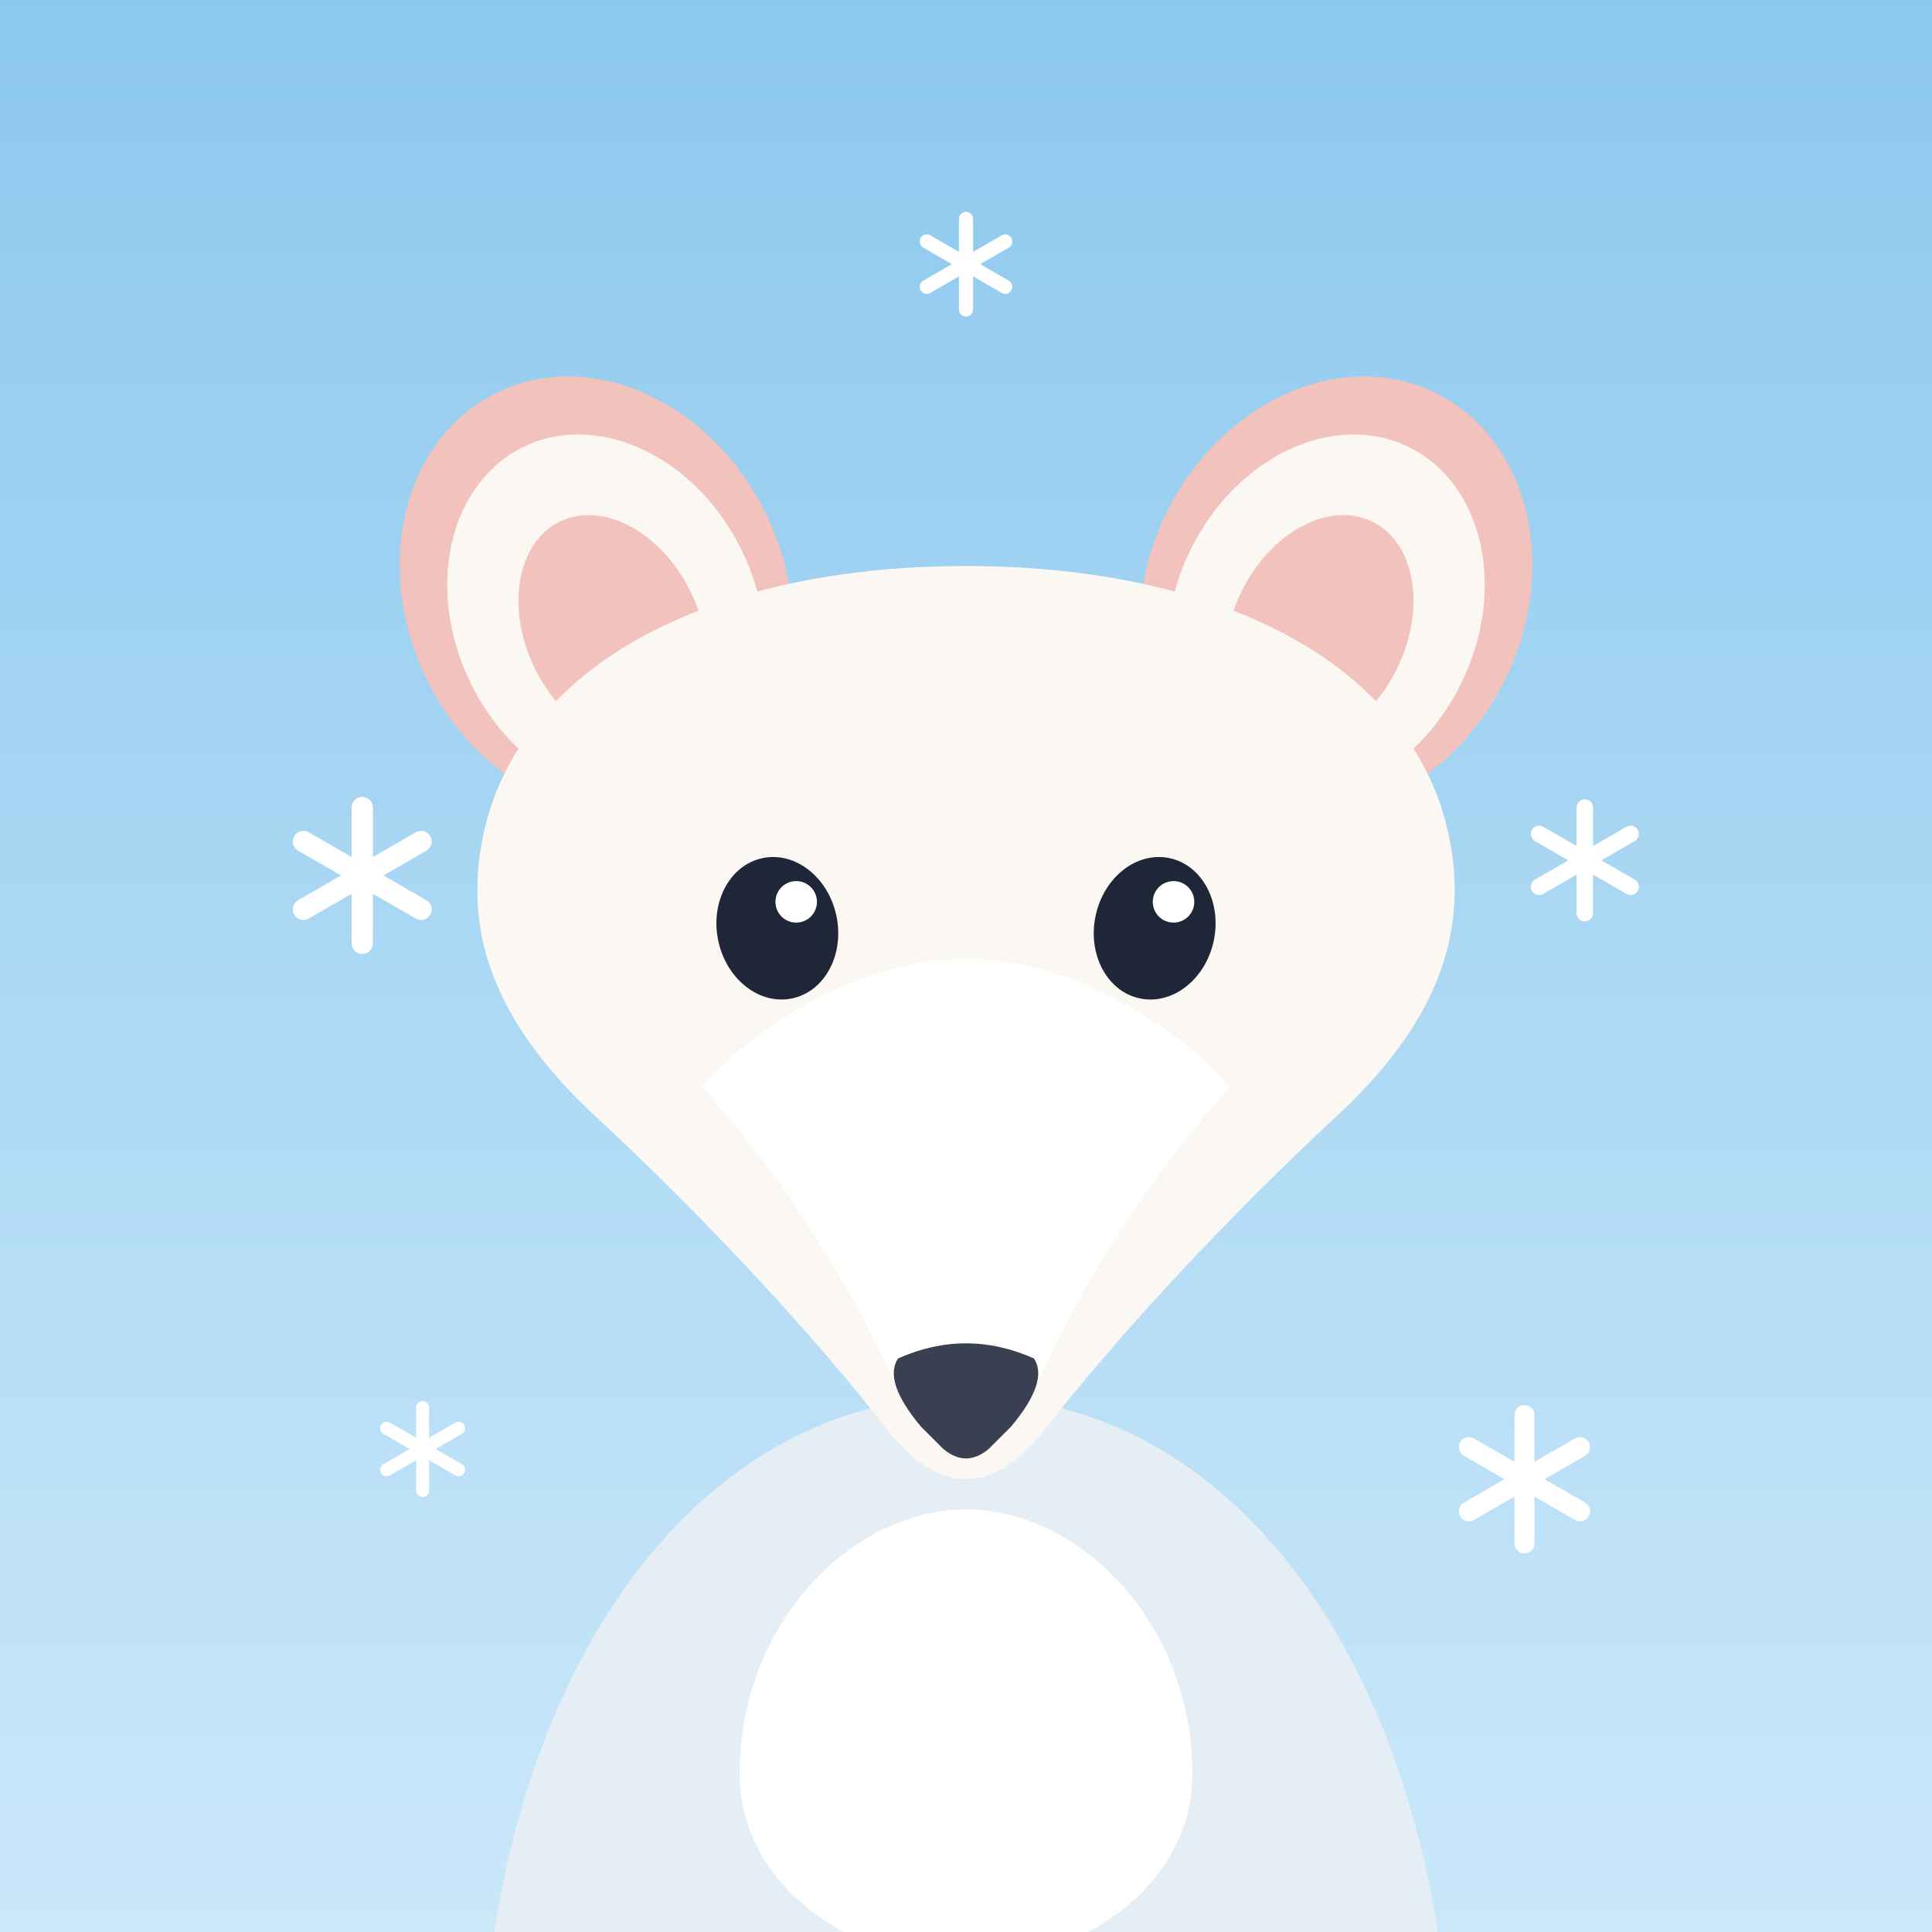
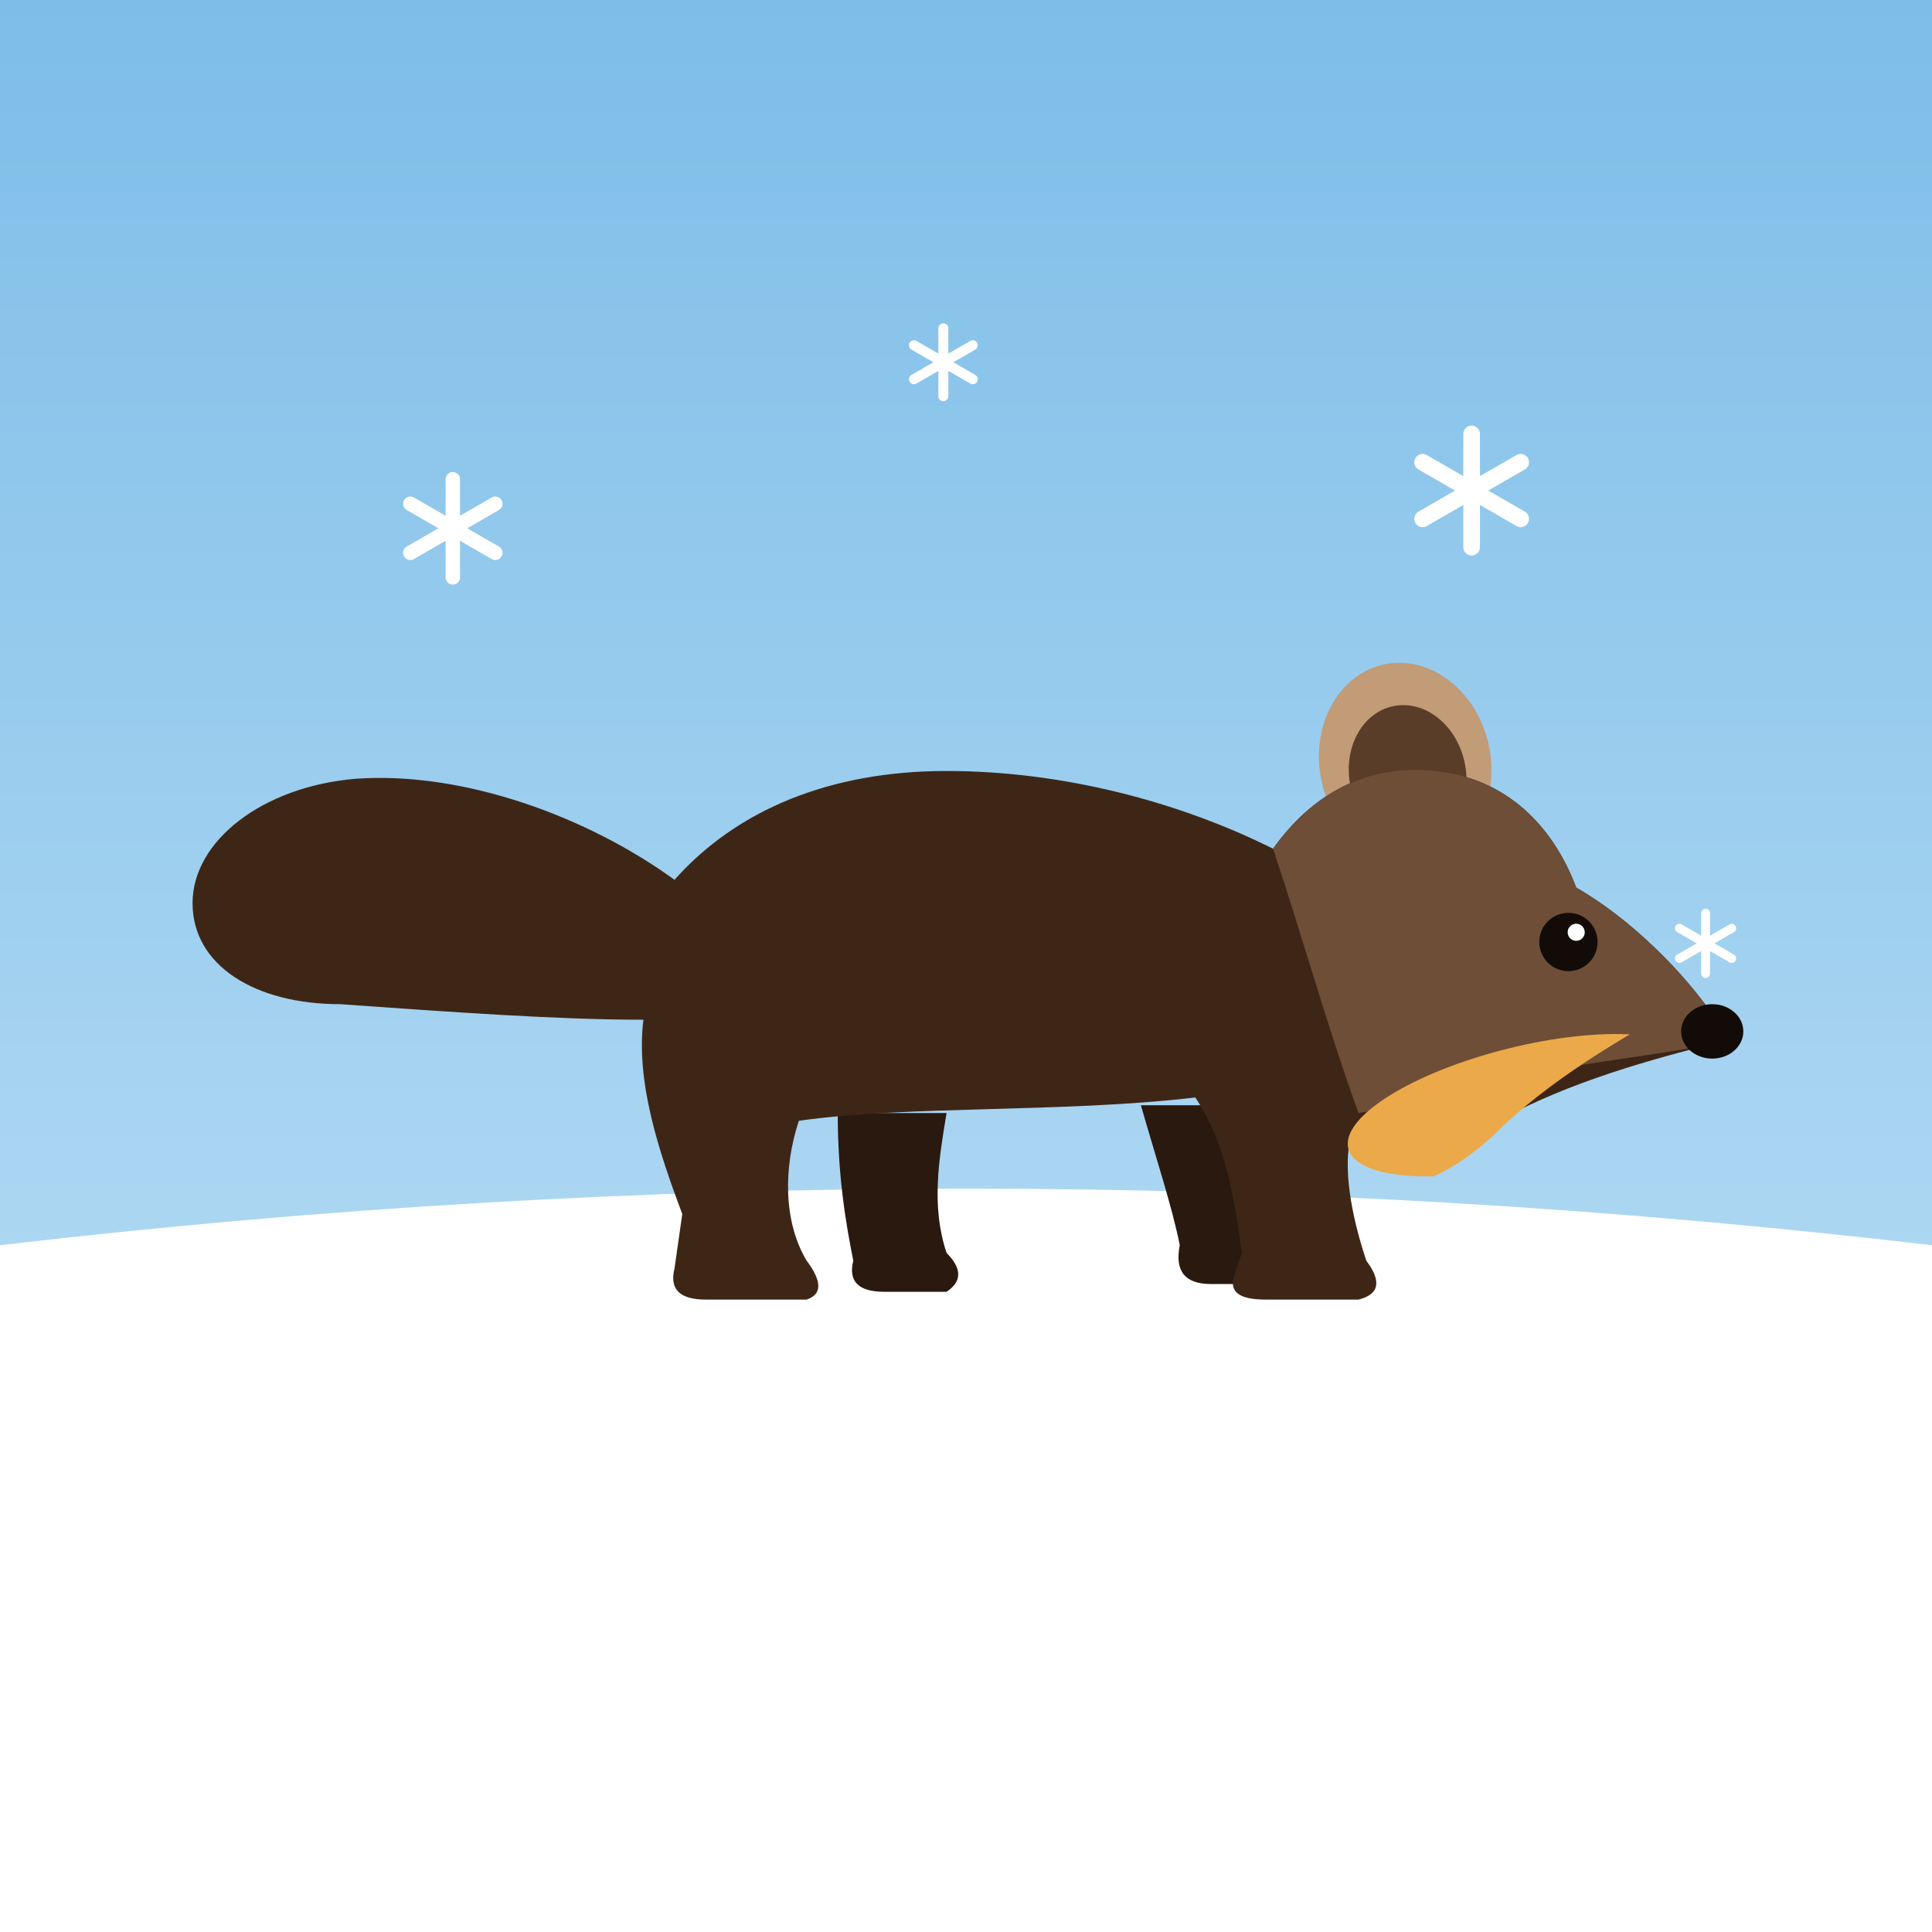
<svg xmlns="http://www.w3.org/2000/svg" viewBox="0 0 512 512">
  <defs>
    <linearGradient id="ice" x1="0" y1="0" x2="0" y2="1">
-       <stop stop-color="#8CC8EE" />
-       <stop offset="1" stop-color="#CBE8FA" />
+       <stop stop-color="#7DBDE8" />
+       <stop offset="1" stop-color="#C6E5F8" />
    </linearGradient>
  </defs>
  <rect width="512" height="512" fill="url(#ice)" />
-   <g stroke="#FFFFFF" stroke-width="5.625" stroke-linecap="round">
-     <path d="M96 214V250" transform="rotate(0 96 232)" />
-     <path d="M96 214V250" transform="rotate(60 96 232)" />
-     <path d="M96 214V250" transform="rotate(120 96 232)" />
+   <g stroke="#FFFFFF" stroke-width="3.824" stroke-linecap="round">
+     <path d="M120 127V153" transform="rotate(0 120 140)" />
+     <path d="M120 127V153" transform="rotate(60 120 140)" />
+     <path d="M120 127V153" transform="rotate(120 120 140)" />
  </g>
-   <g stroke="#FFFFFF" stroke-width="4.375" stroke-linecap="round">
-     <path d="M420 214V242" transform="rotate(0 420 228)" />
-     <path d="M420 214V242" transform="rotate(60 420 228)" />
-     <path d="M420 214V242" transform="rotate(120 420 228)" />
+   <g stroke="#FFFFFF" stroke-width="2.647" stroke-linecap="round">
+     <path d="M250 87V105" transform="rotate(0 250 96)" />
+     <path d="M250 87V105" transform="rotate(60 250 96)" />
+     <path d="M250 87V105" transform="rotate(120 250 96)" />
  </g>
-   <g stroke="#FFFFFF" stroke-width="3.438" stroke-linecap="round">
-     <path d="M112 373V395" transform="rotate(0 112 384)" />
-     <path d="M112 373V395" transform="rotate(60 112 384)" />
-     <path d="M112 373V395" transform="rotate(120 112 384)" />
+   <g stroke="#FFFFFF" stroke-width="4.412" stroke-linecap="round">
+     <path d="M390 115V145" transform="rotate(0 390 130)" />
+     <path d="M390 115V145" transform="rotate(60 390 130)" />
+     <path d="M390 115V145" transform="rotate(120 390 130)" />
  </g>
-   <g stroke="#FFFFFF" stroke-width="5.312" stroke-linecap="round">
-     <path d="M404 375V409" transform="rotate(0 404 392)" />
-     <path d="M404 375V409" transform="rotate(60 404 392)" />
-     <path d="M404 375V409" transform="rotate(120 404 392)" />
+   <g stroke="#FFFFFF" stroke-width="2.353" stroke-linecap="round">
+     <path d="M452 242V258" transform="rotate(0 452 250)" />
+     <path d="M452 242V258" transform="rotate(60 452 250)" />
+     <path d="M452 242V258" transform="rotate(120 452 250)" />
  </g>
-   <g stroke="#FFFFFF" stroke-width="3.75" stroke-linecap="round">
-     <path d="M256 58V82" transform="rotate(0 256 70)" />
-     <path d="M256 58V82" transform="rotate(60 256 70)" />
-     <path d="M256 58V82" transform="rotate(120 256 70)" />
+   <path d="M0 330Q256 300 512 330V512H0Z" fill="#FFFFFF" />
+   <g transform="translate(256 262) scale(1.03) translate(-237 -222)">
+     <path d="M204 254C204 270 206 282 208 292Q206 300 216 300L232 300Q238 296 232 290C228 278 230 266 232 254ZM282 252C286 266 290 278 292 288Q290 298 300 298L314 298Q320 294 314 288C312 276 312 264 314 252Z" fill="#2A190F" />
+     <ellipse cx="350" cy="164" rx="22" ry="26" transform="rotate(-12 350 164)" fill="#C29B77" />
+     <ellipse cx="350" cy="167" rx="15" ry="18" transform="rotate(-12 350 164)" fill="#5A3D29" />
+     <path d="M430 230C422 218 408 204 394 196C388 180 376 168 358 166C340 164 326 172 316 186C292 174 262 166 232 166C202 166 178 176 162 194C140 178 108 166 80 168C56 170 38 184 38 200C38 216 54 226 76 226C104 228 132 230 154 230C152 246 158 264 164 280L162 294Q160 302 170 302L196 302Q202 300 196 292C190 282 190 268 194 256C222 252 262 254 296 250C304 262 306 276 308 290L306 296Q304 302 314 302L338 302Q346 300 340 292C336 280 334 268 336 260C340 268 358 266 374 256C392 246 414 240 430 236Z" fill="#3E2617" />
+     <path d="M430 230C422 218 408 204 394 196C388 180 376 168 358 166C340 164 326 172 316 186C324 210 330 232 338 254C352 252 364 248 376 245C396 241 416 239 430 236Z" fill="#6E4E37" />
+     <clipPath id="zobel-body">
+       <path d="M430 230C422 218 408 204 394 196C388 180 376 168 358 166C340 164 326 172 316 186C292 174 262 166 232 166C202 166 178 176 162 194C140 178 108 166 80 168C56 170 38 184 38 200C38 216 54 226 76 226C104 228 132 230 154 230C152 246 158 264 164 280L162 294Q160 302 170 302L196 302Q202 300 196 292C190 282 190 268 194 256C222 252 262 254 296 250C304 262 306 276 308 290L306 296Q304 302 314 302L338 302Q346 300 340 292C336 280 334 268 336 260C340 268 358 266 374 256C392 246 414 240 430 236Z" />
+     </clipPath>
+     <ellipse cx="380" cy="252" rx="46" ry="15" transform="rotate(-14 380 252)" fill="#EBA94A" clip-path="url(#zobel-body)" />
+     <circle cx="392" cy="210" r="7.5" fill="#120B07" />
+     <circle cx="394" cy="207.5" r="2.2" fill="#FFFFFF" />
+     <ellipse cx="429" cy="233" rx="8" ry="7" fill="#120B07" />
  </g>
-   <path d="M128 540C134 440 186 370 256 370C326 370 378 440 384 540Z" fill="#E6EEF5" />
-   <path d="M196 470C196 430 226 400 256 400C286 400 316 430 316 470C316 500 286 520 256 520C226 520 196 500 196 470Z" fill="#FFFFFF" />
-   <g transform="rotate(-26 158 158)">
-     <ellipse cx="158" cy="158" rx="50" ry="60" fill="#F2C2BD" />
-     <ellipse cx="158" cy="164" rx="40" ry="50" fill="#FBF8F3" />
-     <ellipse cx="158" cy="168" rx="23" ry="32" fill="#F2C2BD" />
-   </g>
-   <g transform="rotate(26 354 158)">
-     <ellipse cx="354" cy="158" rx="50" ry="60" fill="#F2C2BD" />
-     <ellipse cx="354" cy="164" rx="40" ry="50" fill="#FBF8F3" />
-     <ellipse cx="354" cy="168" rx="23" ry="32" fill="#F2C2BD" />
-   </g>
-   <path d="M256 150C318 150 368 172 382 214C392 246 380 272 354 296C326 322 296 354 276 380Q256 404 236 380C216 354 186 322 158 296C132 272 120 246 130 214C144 172 194 150 256 150Z" fill="#FBF8F3" />
-   <path d="M256 254C282 254 310 270 326 288C306 310 288 338 276 364Q256 392 236 364C224 338 206 310 186 288C202 270 230 254 256 254Z" fill="#FFFFFF" />
-   <ellipse cx="206" cy="246" rx="16" ry="19" transform="rotate(-12 206 246)" fill="#1E2638" />
-   <circle cx="211" cy="239" r="5.5" fill="#FFFFFF" />
-   <ellipse cx="306" cy="246" rx="16" ry="19" transform="rotate(12 306 246)" fill="#1E2638" />
-   <circle cx="311" cy="239" r="5.5" fill="#FFFFFF" />
-   <path d="M238 360Q256 352 274 360Q278 366 268 378L262 384Q256 389 250 384L244 378Q234 366 238 360Z" fill="#3A3F52" />
</svg>
